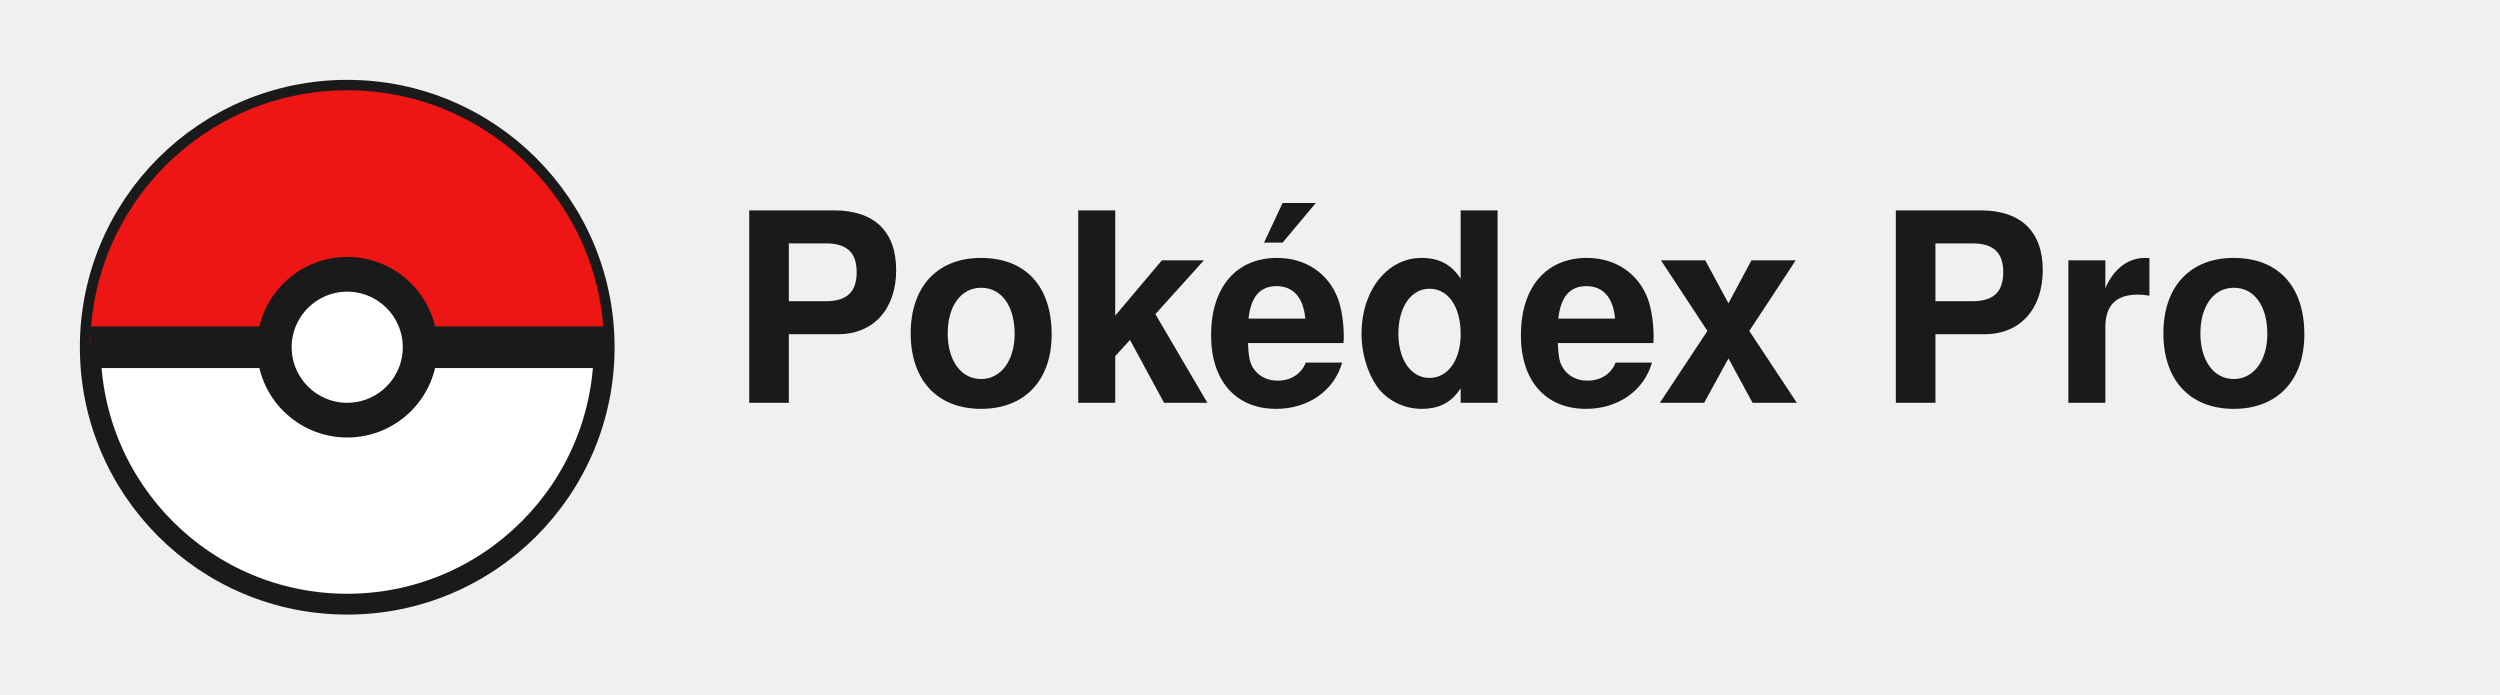
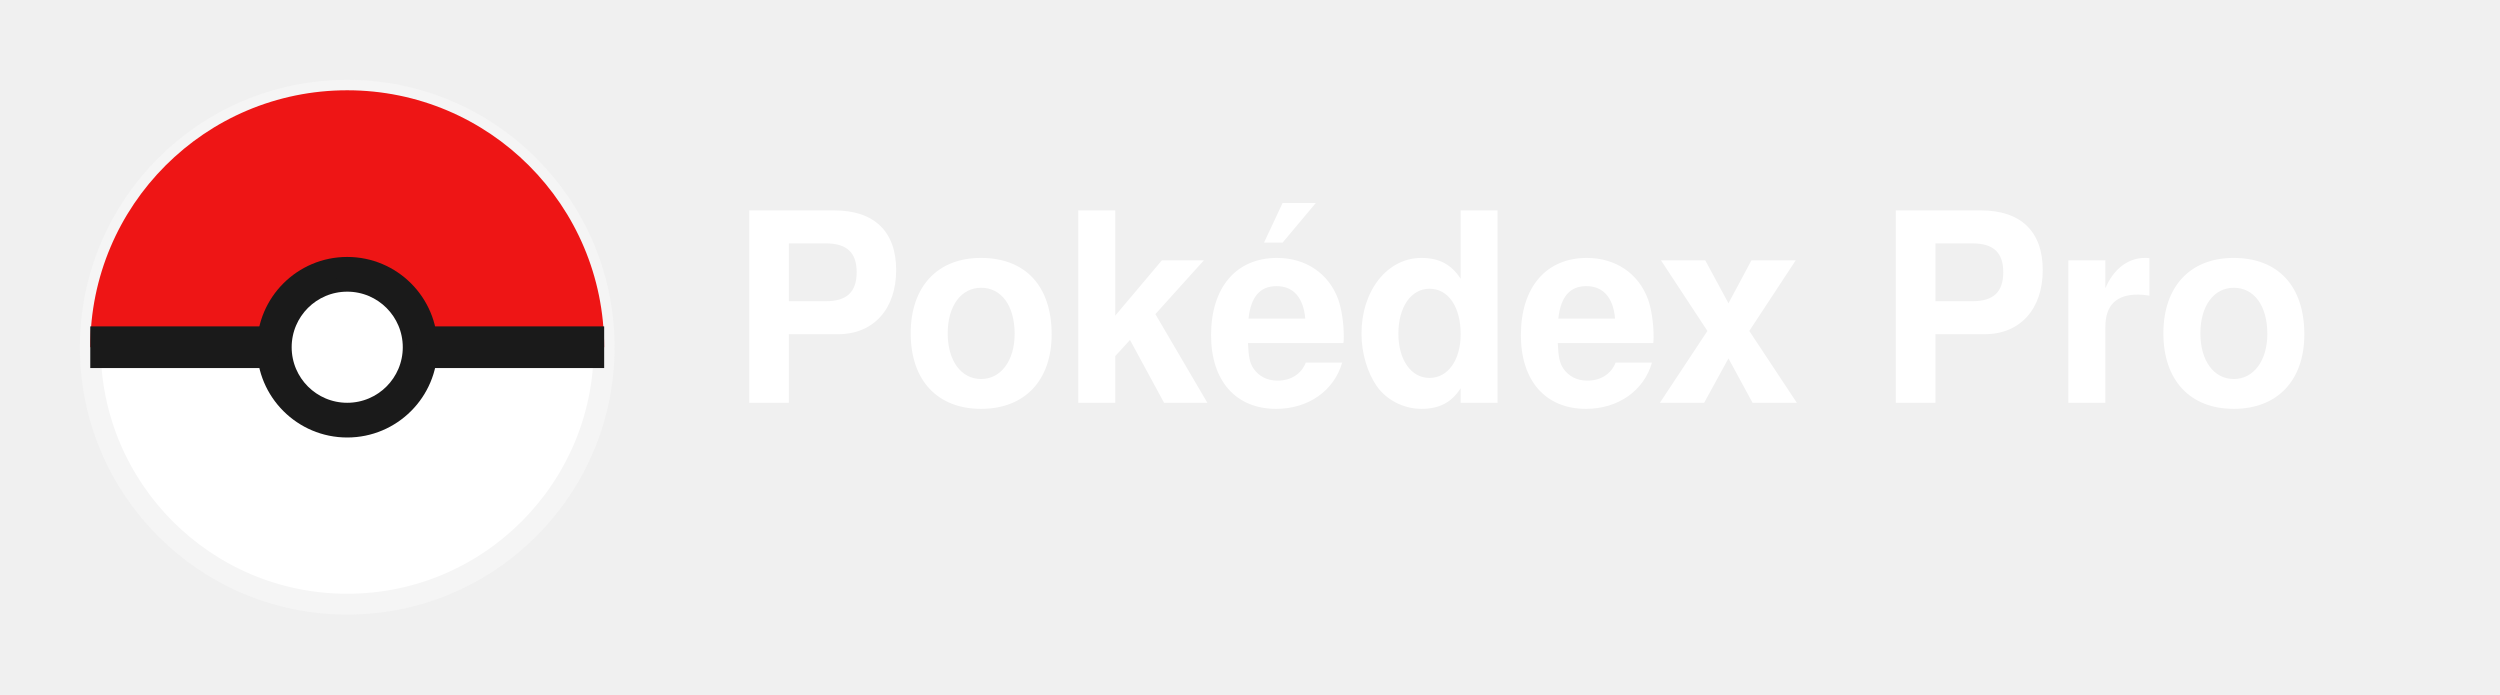
<svg xmlns="http://www.w3.org/2000/svg" width="360" height="100" viewBox="0 0 360 100">
  <g transform="translate(10, 10)">
-     <circle cx="40" cy="40" r="37" fill="#FFFFFF" stroke="#1A1A1A" stroke-width="3" />
+     <circle cx="40" cy="40" r="37" fill="#FFFFFF" stroke="#F5F5F5" stroke-width="3" />
    <path d="M40 3a37 37 0 0 1 37 37H3A37 37 0 0 1 40 3Z" fill="#EE1515" />
    <rect x="3" y="37" width="74" height="6" fill="#1A1A1A" />
    <circle cx="40" cy="40" r="13" fill="#1A1A1A" />
    <circle cx="40" cy="40" r="9" fill="#FFFFFF" />
    <circle cx="40" cy="40" r="9" fill="none" stroke="#1A1A1A" stroke-width="2" />
  </g>
-   <text x="105" y="58" font-family="'Segoe UI', Helvetica, Arial, sans-serif" font-size="38" font-weight="700" fill="#1A1A1A">Pokédex Pro</text>
+   <text x="105" y="58" font-family="'Segoe UI', Helvetica, Arial, sans-serif" font-size="38" font-weight="700" fill="#FFFFFF">Pokédex Pro</text>
</svg>
